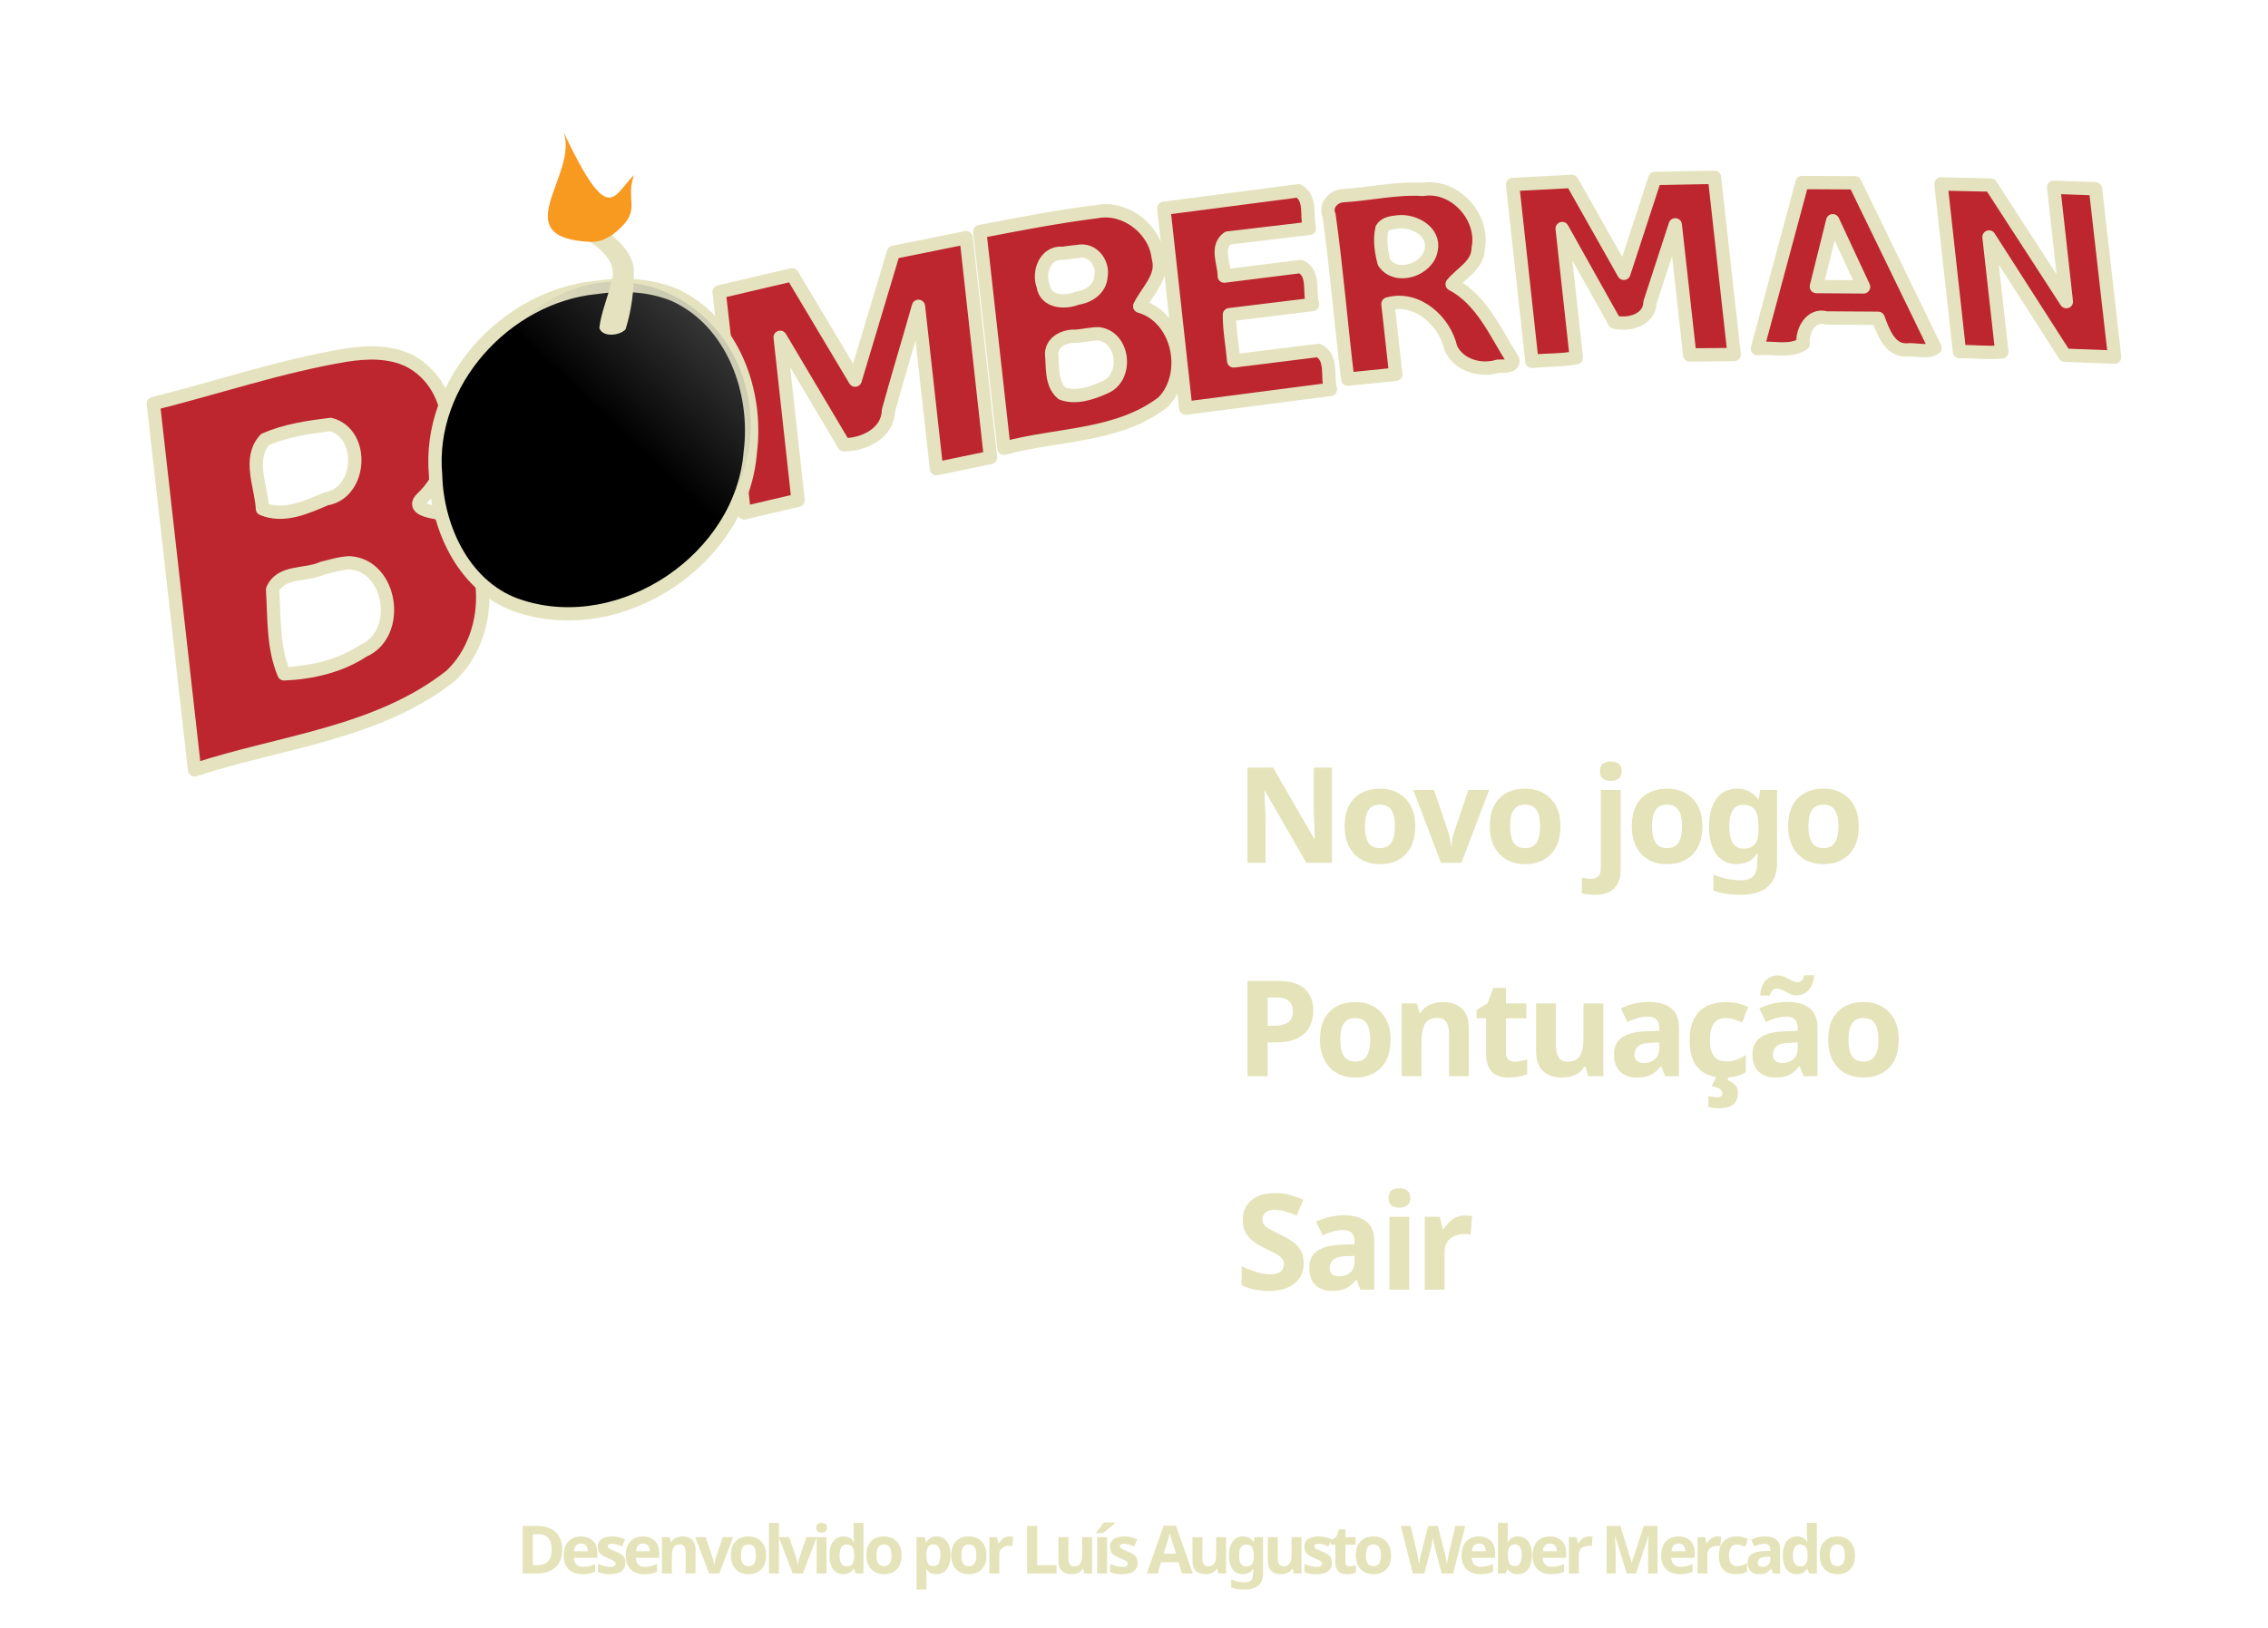
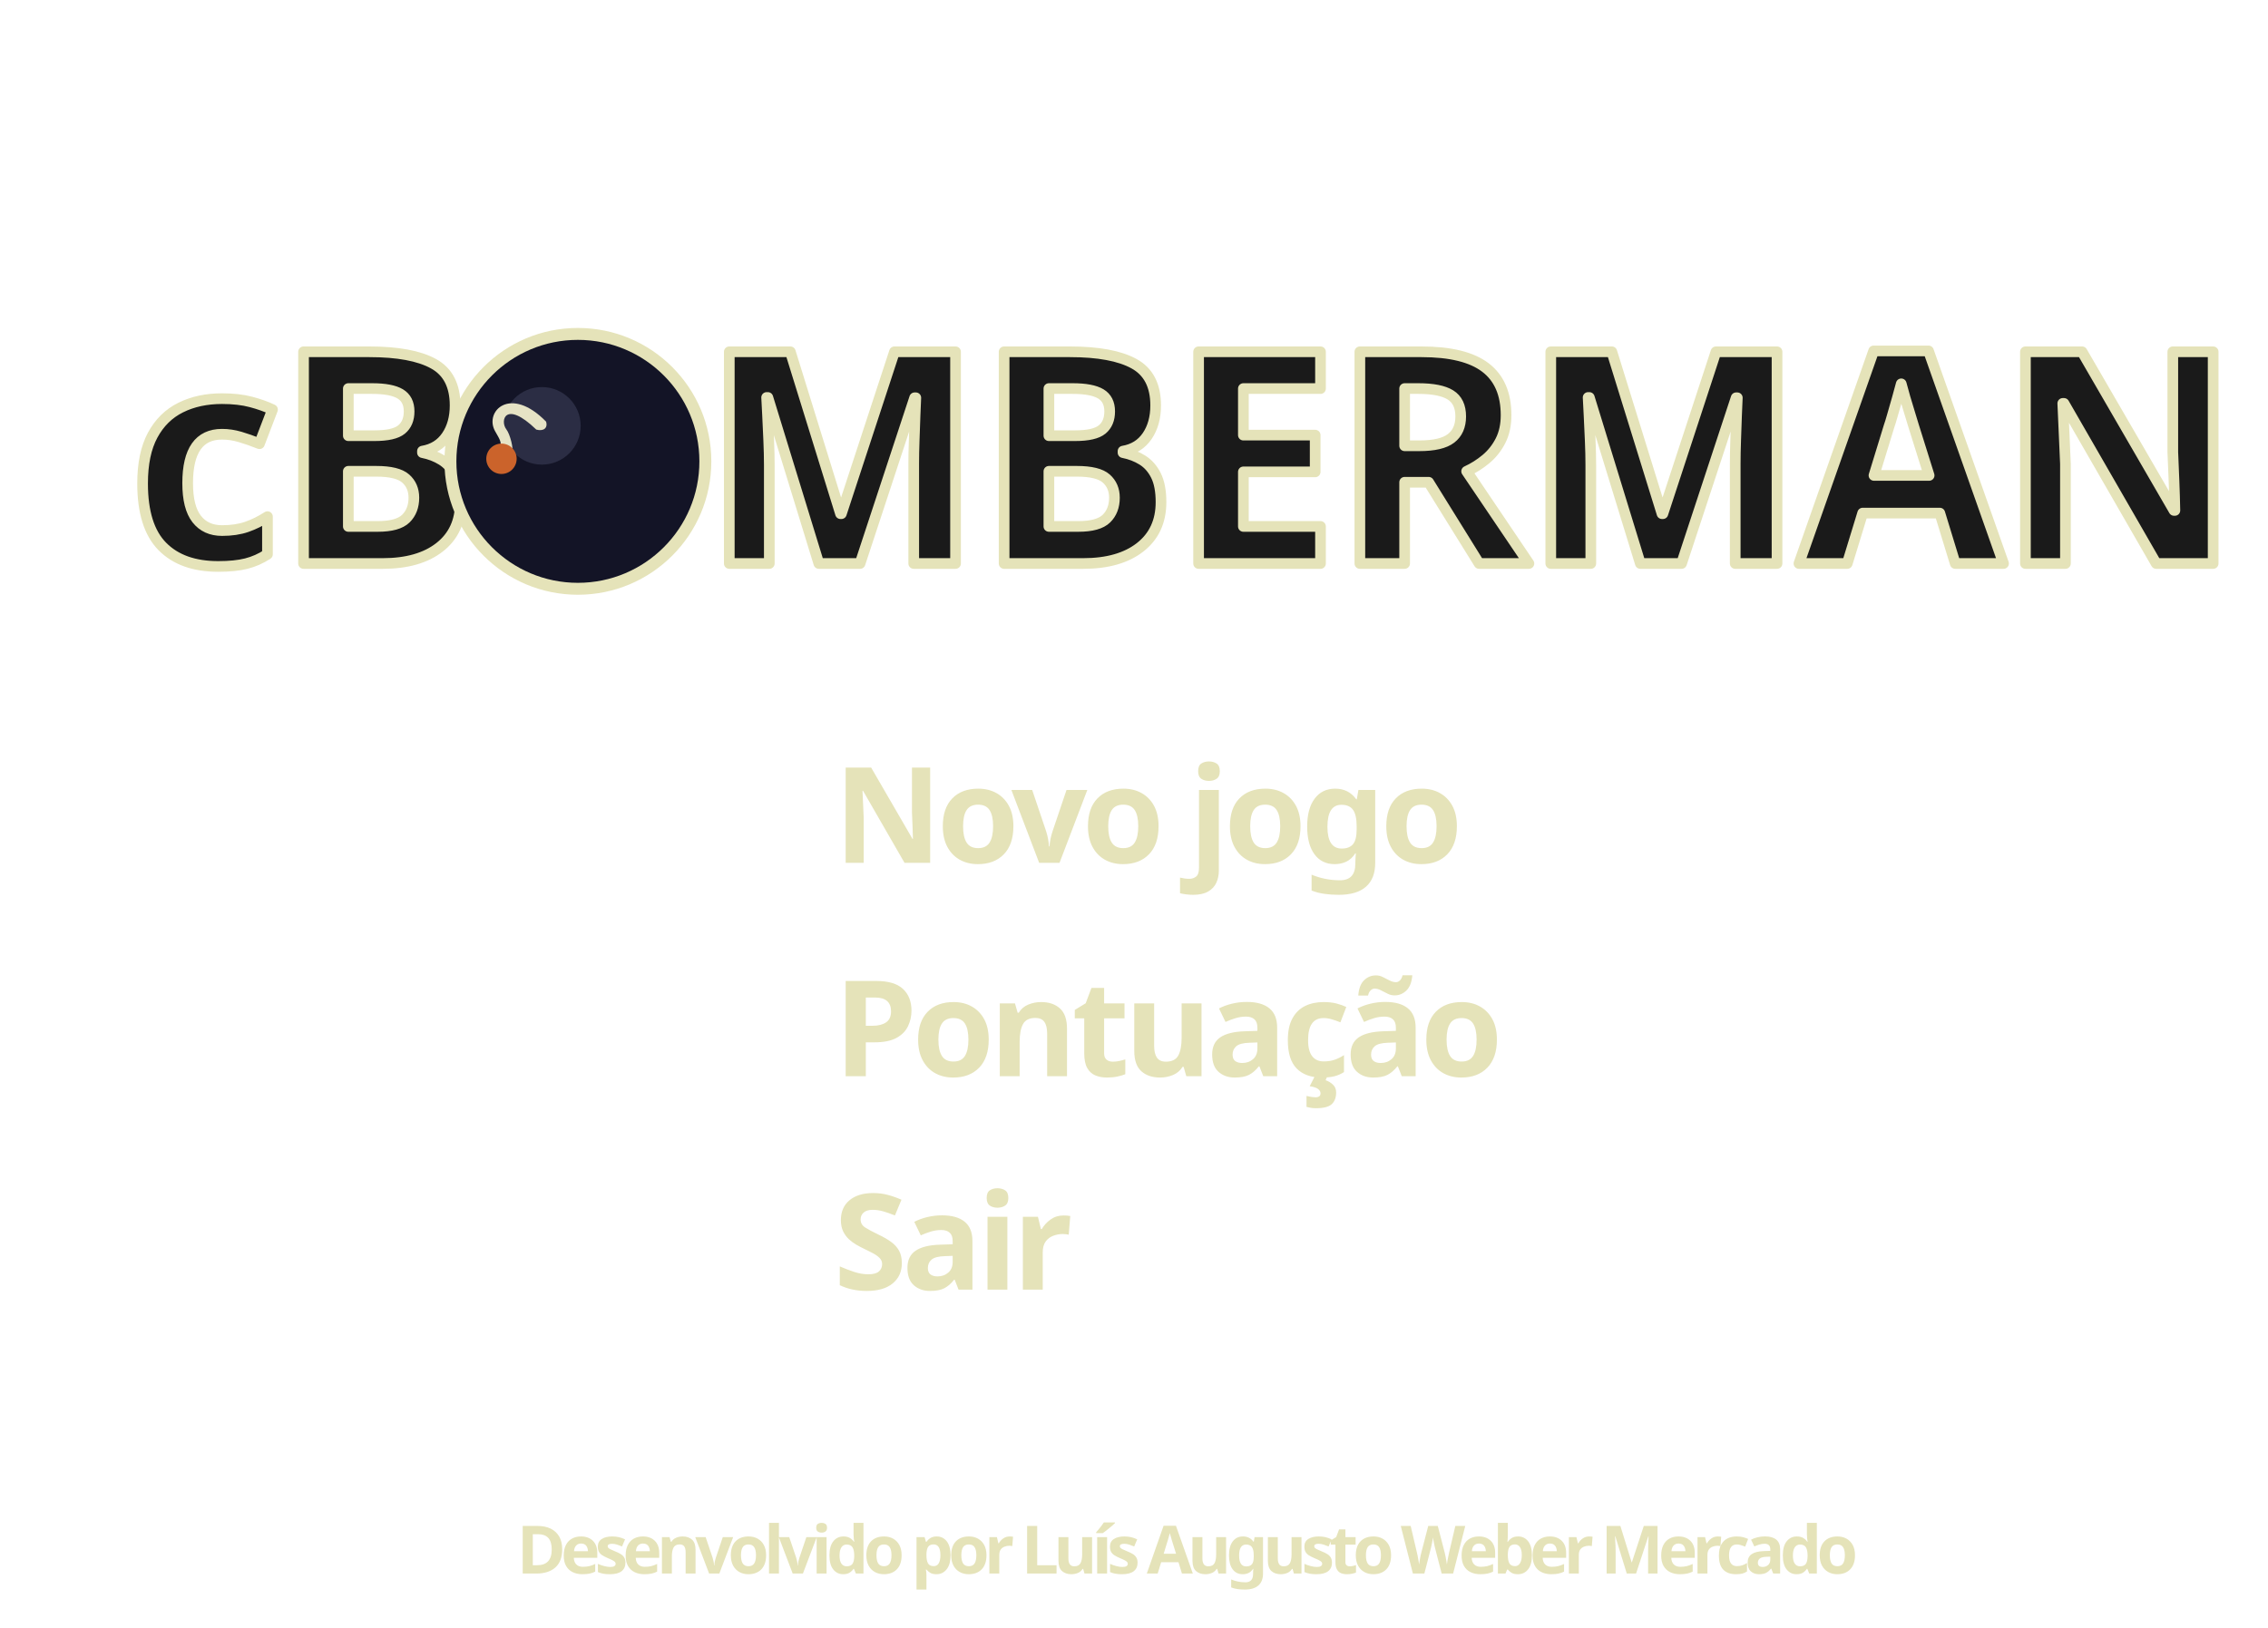
<svg xmlns="http://www.w3.org/2000/svg" xmlns:ns1="http://www.openswatchbook.org/uri/2009/osb" xmlns:xlink="http://www.w3.org/1999/xlink" width="850" height="610" id="svg2" version="1.1">
  <defs id="defs4">
+     <linearGradient id="linearGradient3789" ns1:paint="solid">
+       <stop style="stop-color:#e5e3b9;stop-opacity:1;" offset="0" id="stop3791" />
+     </linearGradient>
    <linearGradient id="linearGradient3862" ns1:paint="solid">
      <stop style="stop-color:#ce8100;stop-opacity:1;" offset="0" id="stop3864" />
    </linearGradient>
    <linearGradient id="linearGradient3856" ns1:paint="solid">
      <stop style="stop-color:#ff0000;stop-opacity:1;" offset="0" id="stop3858" />
    </linearGradient>
    <linearGradient id="linearGradient3846">
      <stop style="stop-color:#999999;stop-opacity:0.343;" offset="0" id="stop3848" />
      <stop style="stop-color:#999999;stop-opacity:0;" offset="1" id="stop3850" />
    </linearGradient>
    <linearGradient xlink:href="#linearGradient3846" id="linearGradient3927" gradientUnits="userSpaceOnUse" x1="-82.687" y1="270.414" x2="-84.416" y2="196.29" />
    <linearGradient xlink:href="#linearGradient3846" id="linearGradient3036" gradientUnits="userSpaceOnUse" x1="-82.687" y1="270.414" x2="-84.416" y2="196.29" />
    <linearGradient xlink:href="#linearGradient3846" id="linearGradient3058" gradientUnits="userSpaceOnUse" x1="-82.687" y1="270.414" x2="-84.416" y2="196.29" />
+     <linearGradient xlink:href="#linearGradient3789" id="linearGradient3793" x1="52.332" y1="615.312" x2="797.668" y2="615.312" gradientUnits="userSpaceOnUse" />
  </defs>
  <g id="layer1" transform="translate(0,-442.3622)">
-     <g id="g3911" transform="translate(-15.16715,-60)">
-       <g transform="matrix(0.9938869,-0.1104031,0.1104031,0.9938869,-41.183,43.79365)" id="text3757" style="font-size:102.527px;font-style:normal;font-weight:normal;line-height:125%;letter-spacing:0px;word-spacing:0px;fill:#bd262f;fill-opacity:1;stroke:#e5e3bf;stroke-width:5;stroke-linejoin:round;stroke-miterlimit:4;stroke-opacity:1;stroke-dasharray:none;font-family:Sans">
-         <path id="path3800" style="font-weight:bold;letter-spacing:-11.31px;fill:#bd262f;fill-opacity:1;stroke:#e5e3bf;stroke-width:5;stroke-linejoin:round;stroke-miterlimit:4;stroke-opacity:1;stroke-dasharray:none;-inkscape-font-specification:Sans Bold" d="m 119.572,608.615 c -24.832,1.376 -49.19,6.74 -73.78,10.1 0.06,46.059 0.119,92.118 0.179,138.176 33.242,-7.005 69.46,-5.927 99.253,-24.4 18.812,-13.96 21.798,-47.047 1.832,-61.312 -2.668,-0.837 -9.648,-2.694 -5.05,-6.122 15.96,-11.834 18.285,-40.195 0.857,-51.754 -6.891,-4.349 -15.34,-5.041 -23.29,-4.687 z m -8.625,25.204 c 12.616,4.913 8.674,26.951 -4.772,27.524 -7.661,2.334 -16.536,5.278 -24.097,1.076 0.54,-8.468 -3.473,-19.256 3.832,-25.698 8.045,-2.535 16.721,-2.811 25.037,-2.903 z m 1.385,52.33 c 15.7,2.781 16.447,28.746 1.475,33.322 -9.351,4.793 -20.145,6.038 -30.523,5.333 -3.063,-10.326 -1.269,-21.376 -0.76,-31.863 3.812,-6.822 13.066,-3.748 19.333,-5.889 3.466,-0.44 6.972,-1.163 10.475,-0.903 z" />
-         <path id="path3804" style="font-weight:bold;letter-spacing:-11.31px;fill:#bd262f;fill-opacity:1;stroke:#e5e3bf;stroke-width:5;stroke-linejoin:round;stroke-miterlimit:4;stroke-opacity:1;stroke-dasharray:none;-inkscape-font-specification:Sans Bold" d="m 327.736,592.969 c -6.519,15.34 -13.038,30.68 -19.557,46.02 -6.359,-13.95 -12.719,-27.899 -19.078,-41.849 -9.311,1.117 -18.622,2.234 -27.933,3.351 0.067,27.797 0.137,55.593 0.205,83.39 6.861,-0.832 13.722,-1.664 20.582,-2.496 0.02,-20.48 0.046,-40.96 0.067,-61.44 6.439,14.223 12.878,28.446 19.318,42.669 7.399,0.886 16.86,-2.514 17.97,-10.837 5.002,-12.616 10.415,-25.064 15.503,-37.645 0,20.411 0,40.823 0,61.235 6.861,-0.65 13.722,-1.299 20.583,-1.949 0.01,-27.637 0.021,-55.274 0.034,-82.911 -9.231,0.821 -18.463,1.641 -27.694,2.462 z" />
-         <path id="path3802" style="font-weight:bold;letter-spacing:-11.31px;fill:#000000;fill-opacity:1;stroke:#e5e3bf;stroke-width:5;stroke-linejoin:round;stroke-miterlimit:4;stroke-opacity:1;stroke-dasharray:none;-inkscape-font-specification:Sans Bold" d="m 215.349,593.745 c -34.034,-0.333 -66.678,28.51 -67.376,63.171 -1.748,20.341 6.357,43.961 26.252,52.608 36.504,16.318 84.367,-8.642 91.892,-47.937 5.446,-22.292 -1.141,-49.627 -21.867,-61.89 -8.779,-4.794 -19.005,-6.298 -28.901,-5.952 z m -2.504,21.588 c 16.716,1.11 26.451,19.866 23.865,35.14 0.949,18.393 -11.017,39.199 -30.446,41.713 -17.267,1.168 -30.462,-17.38 -27.464,-33.569 -1.218,-17.917 8.835,-38.697 27.598,-42.73 2.106,-0.489 4.294,-0.529 6.447,-0.554 z" />
-         <path id="path3806" style="font-weight:bold;letter-spacing:-11.31px;fill:#bd262f;fill-opacity:1;stroke:#e5e3bf;stroke-width:5;stroke-linejoin:round;stroke-miterlimit:4;stroke-opacity:1;stroke-dasharray:none;-inkscape-font-specification:Sans Bold" d="m 405.02,586.226 c -14.79,0.189 -29.538,1.429 -44.277,2.574 0.012,27.253 0.025,54.506 0.035,81.759 20.369,-3.263 42.681,0.533 61.164,-10.572 11.448,-9.411 9.408,-30.971 -4.702,-36.76 3.435,-5.479 10.211,-9.916 8.924,-17.272 0.012,-10.841 -10.222,-20.712 -21.143,-19.729 z m -8.65,14.073 c 5.605,-0.651 9.242,5.317 7.654,10.297 -0.857,4.668 -5.452,6.943 -9.777,7.063 -4.729,1.385 -11.962,0.144 -12.122,-5.965 -1.432,-5.345 2.243,-12.644 8.56,-11.348 1.895,0.009 3.79,-0.114 5.684,-0.045 z m 4.428,31.509 c 9.488,2.288 9.197,17.735 -0.068,20.251 -4.99,1.594 -11.164,2.946 -15.995,0.48 -3.866,-4.056 -2.309,-10.427 -2.265,-15.48 0.982,-4.625 5.993,-5.936 10.072,-5.251 2.745,0.069 5.532,-0.305 8.257,-2.6e-4 z" />
-         <path id="path3808" style="font-weight:bold;letter-spacing:-11.31px;fill:#bd262f;fill-opacity:1;stroke:#e5e3bf;stroke-width:5;stroke-linejoin:round;stroke-miterlimit:4;stroke-opacity:1;stroke-dasharray:none;-inkscape-font-specification:Sans Bold" d="m 430.259,587.752 c -0.032,25.129 -0.064,50.257 -0.096,75.386 18.225,-0.343 36.449,-0.686 54.674,-1.029 -0.855,-4.941 2.307,-11.692 -2.894,-15.019 -10.656,0.139 -21.312,0.279 -31.968,0.418 0.16,-5.799 -0.339,-11.618 0.322,-17.399 10.463,-0.118 20.926,-0.236 31.389,-0.354 -0.867,-4.76 2.194,-11.679 -2.901,-14.661 -9.603,0.138 -19.207,0.275 -28.81,0.413 0.6,-4.619 -2.116,-11.07 2.894,-14.022 10.27,-0.074 20.54,-0.15 30.81,-0.225 -0.731,-4.764 2.104,-11.044 -2.573,-14.473 -16.949,0.322 -33.898,0.643 -50.847,0.965 z" />
-         <path id="path3810" style="font-weight:bold;letter-spacing:-11.31px;fill:#bd262f;fill-opacity:1;stroke:#e5e3bf;stroke-width:5;stroke-linejoin:round;stroke-miterlimit:4;stroke-opacity:1;stroke-dasharray:none;-inkscape-font-specification:Sans Bold" d="m 497.423,590.455 c -3.63,-0.126 -7.035,2.985 -5.898,6.757 0.588,20.598 -0.071,41.213 0.169,61.818 6.033,0.059 12.066,0.118 18.099,0.176 0,-8.844 0,-17.687 0,-26.531 11.131,-1.864 20.479,8.692 21.576,19.057 2.285,6.811 10.177,9.96 16.854,8.678 1.803,0.198 6.157,1.006 5.764,-1.746 -5.324,-10.824 -8.972,-23.586 -19.455,-30.72 3.924,-3.868 10.369,-5.952 11.162,-12.187 3.646,-11.411 -5.991,-24.88 -18.159,-24.341 -9.949,-1.737 -20.087,-0.42 -30.111,-0.962 z m 19.568,12.046 c 5.985,0.034 13.325,5.112 11.135,11.811 -2.147,7.319 -14.321,9.913 -18.069,2.703 -0.613,-4.168 -0.756,-8.814 0.66,-12.748 1.497,-1.865 4.123,-1.744 6.274,-1.766 z" />
-         <path id="path3812" style="font-weight:bold;letter-spacing:-11.31px;fill:#bd262f;fill-opacity:1;stroke:#e5e3bf;stroke-width:5;stroke-linejoin:round;stroke-miterlimit:4;stroke-opacity:1;stroke-dasharray:none;-inkscape-font-specification:Sans Bold" d="m 561.033,660.01 c 5.577,0.028 11.141,0.926 16.719,0.455 0.02,-16.226 0.039,-32.453 0.057,-48.679 5.213,12.34 10.426,24.681 15.639,37.021 5.151,1.919 13.107,0.647 14.002,-5.817 4.214,-9.302 8.427,-18.603 12.641,-27.905 0,16.359 0,32.718 0,49.077 5.526,0.559 11.051,1.118 16.577,1.678 0,-22.283 0,-44.565 0,-66.848 -7.421,-0.682 -14.842,-1.365 -22.264,-2.047 -5.156,11.355 -10.312,22.709 -15.468,34.064 -5.175,-12.132 -10.35,-24.264 -15.525,-36.395 -7.421,-0.436 -14.842,-0.872 -22.264,-1.308 -0.039,22.235 -0.076,44.471 -0.114,66.706 z" />
-         <path id="path3814" style="font-weight:bold;letter-spacing:-11.31px;fill:#bd262f;fill-opacity:1;stroke:#e5e3bf;stroke-width:5;stroke-linejoin:round;stroke-miterlimit:4;stroke-opacity:1;stroke-dasharray:none;-inkscape-font-specification:Sans Bold" d="m 645.553,664.625 c 5.739,-0.104 11.735,2.845 17.256,0.133 -0.108,-4.837 4.269,-11.063 9.629,-8.743 6.451,0.76 12.902,1.521 19.353,2.281 1.311,5.095 2.881,12.432 9.28,12.975 3.452,-0.024 7.869,2.128 10.704,0.409 -7.681,-21.612 -15.361,-43.223 -23.042,-64.834 -6.55,-0.762 -13.1,-1.524 -19.649,-2.287 -7.844,20.022 -15.688,40.043 -23.531,60.065 z m 42.117,-18.639 c -5.858,-0.691 -11.717,-1.383 -17.575,-2.074 2.943,-7.95 5.885,-15.9 8.828,-23.85 2.916,8.641 5.832,17.283 8.748,25.924 z" />
-         <path id="path3816" style="font-weight:bold;letter-spacing:-11.31px;fill:#bd262f;fill-opacity:1;stroke:#e5e3bf;stroke-width:5;stroke-linejoin:round;stroke-miterlimit:4;stroke-opacity:1;stroke-dasharray:none;-inkscape-font-specification:Sans Bold" d="m 720.694,674.049 c 5.272,0.543 10.472,1.779 15.784,1.903 -0.01,-14.453 -0.018,-28.907 -0.027,-43.36 7.781,15.731 15.561,31.462 23.342,47.192 6.164,0.92 12.327,1.84 18.491,2.76 -0.054,-21.18 -0.107,-42.36 -0.161,-63.54 -5.181,-0.759 -10.362,-1.519 -15.543,-2.278 0,14.382 0,28.764 0,43.146 -7.781,-15.525 -15.561,-31.051 -23.342,-46.576 -6.164,-0.822 -12.327,-1.644 -18.491,-2.465 -0.018,21.073 -0.037,42.145 -0.054,63.218 z" />
-       </g>
-       <path transform="translate(-2.324156,502.3622)" d="m 280.448,171.163 c 0,25.672 -19.771,46.483 -44.159,46.483 -24.388,0 -44.159,-20.811 -44.159,-46.483 0,-25.672 19.771,-46.483 44.159,-46.483 24.388,0 44.159,20.811 44.159,46.483 z" id="path3840" style="fill:#000000;fill-opacity:1;stroke:none" />
-       <path transform="matrix(-0.4877316,-0.4735423,0.4462091,-0.5176084,117.292,724.8349)" d="m -6.198,197.503 c 0,42.359 -34.338,76.697 -76.697,76.697 -42.359,0 -76.697,-34.338 -76.697,-76.697 0,-0.009 0,-0.018 0,-0.028 l 76.697,0.028 z" id="path3844" style="fill:url(#linearGradient3058);fill-opacity:1;stroke:none" />
-       <path id="path3854" d="m 234.535,591.854 c 7.134,4.514 11.843,9.49 9.841,15.745 -1.511,6.869 -3.901,11.664 -4.592,17.713 1.208,3.679 7.77,2.851 9.841,0.492 2.296,-7.435 3.116,-14.542 3.116,-21.813 -0.152,-7.328 -7.311,-13.472 -13.941,-17.057 -1.421,1.64 -2.843,3.28 -4.264,4.92 z" style="fill:#e5e3bf;fill-opacity:1;stroke:none" />
-       <path id="rect3908" d="m 226.387,551.935 c 17.065,35.921 18.394,23.951 26.373,16.049 -3.652,10.514 4.024,13.334 -8.451,22.657 -2.566,1.304 -3.59,2.351 -7.854,2.394 -32.545,-1.481 -4.289,-25.094 -10.068,-41.1 z" style="fill:#f89920;fill-opacity:1;stroke:none" />
+     <text xml:space="preserve" style="font-size:69.462px;font-style:normal;font-weight:normal;line-height:125%;letter-spacing:0px;word-spacing:0px;fill:#1a1a1a;fill-opacity:1;stroke:#e5e3b9;font-family:Sans;stroke-opacity:1;stroke-linejoin:round;stroke-width:4;stroke-miterlimit:4;stroke-dasharray:none" x="48.442" y="653.6" id="text3017">
+       <tspan id="tspan3019" x="48.442" y="653.6" style="font-size:111.139px;font-style:normal;font-variant:normal;font-weight:bold;font-stretch:normal;letter-spacing:-1.801px;font-family:Cantarell;-inkscape-font-specification:Cantarell Bold;fill:#1a1a1a;fill-opacity:1;stroke:#e5e3b9;stroke-opacity:1;stroke-linejoin:round;stroke-width:4;stroke-miterlimit:4;stroke-dasharray:none">cBOMBERMAN</tspan>
+     </text>
+     <path style="fill:#e5e3b9;fill-opacity:1;stroke:#e5e3b9;stroke-opacity:1;stroke-width:1.211;stroke-miterlimit:4;stroke-dasharray:none" id="path3236-0-5" d="m 56.574,41.691 c 0,8.029 -6.509,14.537 -14.537,14.537 -8.029,0 -14.537,-6.509 -14.537,-14.537 0,-8.029 6.509,-14.537 14.537,-14.537 8.029,0 14.537,6.509 14.537,14.537 z" transform="matrix(3.302408,0,0,3.302408,77.75543,477.6306)" />
+     <g id="g4196" transform="translate(0,2.853206)">
+       <path transform="matrix(3.13253,0,0,3.13253,84.89644,481.8599)" d="m 56.574,41.691 c 0,8.029 -6.509,14.537 -14.537,14.537 -8.029,0 -14.537,-6.509 -14.537,-14.537 0,-8.029 6.509,-14.537 14.537,-14.537 8.029,0 14.537,6.509 14.537,14.537 z" id="path3236-0" style="fill:#131426;fill-opacity:1;stroke:none" />
+       <path transform="translate(161.0532,557.4564)" d="m 56.574,41.691 c 0,8.029 -6.509,14.537 -14.537,14.537 -8.029,0 -14.537,-6.509 -14.537,-14.537 0,-8.029 6.509,-14.537 14.537,-14.537 8.029,0 14.537,6.509 14.537,14.537 z" id="path3236" style="fill:#2b2d44;fill-opacity:1;stroke:none" />
+       <path id="path3232" d="m 200.987,600.549 c -11.721,-11.32 -13.65,-3.216 -11.239,-0.117 1.472,1.892 2.853,7.66 2.131,8.524 l -4.379,-1.226 c 0.599,-2.752 -0.35,-3.655 -2.001,-6.673 -4.01,-7.33 5.726,-17.251 19.166,-3.486 0.741,2.532 -1.092,3.685 -3.678,2.978 z" style="fill:#e6e3c5;fill-opacity:1;stroke:none" />
+       <path transform="translate(162.1041,558.157)" d="m 31.527,53.339 c 0,3.144 -2.549,5.692 -5.692,5.692 -3.144,0 -5.692,-2.549 -5.692,-5.692 0,-3.144 2.549,-5.692 5.692,-5.692 3.144,0 5.692,2.549 5.692,5.692 z" id="path3234" style="fill:#cb632b;fill-opacity:1;stroke:none" />
    </g>
-     <text xml:space="preserve" style="font-size:40px;font-style:normal;font-weight:normal;line-height:160%;letter-spacing:0px;word-spacing:0px;fill:#e5e3b9;fill-opacity:1;stroke:none;font-family:Sans" x="463.051" y="765.808" id="text3929">
-       <tspan id="tspan3931" x="463.051" y="765.808" style="font-size:50px;font-style:normal;font-variant:normal;font-weight:bold;font-stretch:normal;text-align:start;line-height:160%;letter-spacing:-2px;text-anchor:start;fill:#e5e3b9;fill-opacity:1;stroke:none;font-family:Cantarell;-inkscape-font-specification:Cantarell Bold">Novo jogo</tspan>
-       <tspan x="463.051" y="845.808" id="tspan3933" style="font-size:50px;font-style:normal;font-variant:normal;font-weight:bold;font-stretch:normal;text-align:start;line-height:160%;letter-spacing:-2px;text-anchor:start;fill:#e5e3b9;fill-opacity:1;stroke:none;font-family:Cantarell;-inkscape-font-specification:Cantarell Bold">Pontuação</tspan>
-       <tspan x="463.051" y="925.808" id="tspan3935" style="font-size:50px;font-style:normal;font-variant:normal;font-weight:bold;font-stretch:normal;text-align:start;line-height:160%;letter-spacing:-2px;text-anchor:start;fill:#e5e3b9;fill-opacity:1;stroke:none;font-family:Cantarell;-inkscape-font-specification:Cantarell Bold">Sair</tspan>
+     <text xml:space="preserve" style="font-size:40px;font-style:normal;font-weight:normal;text-align:start;line-height:160%;letter-spacing:0px;word-spacing:0px;text-anchor:start;fill:#e5e3b9;fill-opacity:1;stroke:none;font-family:Sans" x="312.445" y="765.808" id="text3929">
+       <tspan id="tspan3931" x="312.445" y="765.808" style="font-size:50px;font-style:normal;font-variant:normal;font-weight:bold;font-stretch:normal;text-align:start;line-height:160%;letter-spacing:-2px;text-anchor:start;fill:#e5e3b9;fill-opacity:1;stroke:none;font-family:Cantarell;-inkscape-font-specification:Cantarell Bold">Novo jogo</tspan>
+       <tspan x="312.445" y="845.808" id="tspan3933" style="font-size:50px;font-style:normal;font-variant:normal;font-weight:bold;font-stretch:normal;text-align:start;line-height:160%;letter-spacing:-2px;text-anchor:start;fill:#e5e3b9;fill-opacity:1;stroke:none;font-family:Cantarell;-inkscape-font-specification:Cantarell Bold">Pontuação</tspan>
+       <tspan x="312.445" y="925.808" id="tspan3935" style="font-size:50px;font-style:normal;font-variant:normal;font-weight:bold;font-stretch:normal;text-align:start;line-height:160%;letter-spacing:-2px;text-anchor:start;fill:#e5e3b9;fill-opacity:1;stroke:none;font-family:Cantarell;-inkscape-font-specification:Cantarell Bold">Sair</tspan>
    </text>
    <text xml:space="preserve" style="font-size:27.795px;font-style:normal;font-weight:normal;line-height:200%;letter-spacing:0px;word-spacing:0px;fill:#e5e3b9;fill-opacity:1;stroke:none;font-family:Sans" x="193.652" y="1032.249" id="text3929-0">
      <tspan x="193.652" y="1032.249" id="tspan3935-0" style="font-size:25px;font-style:normal;font-variant:normal;font-weight:bold;font-stretch:normal;text-align:start;line-height:200%;letter-spacing:-2px;text-anchor:start;fill:#e5e3b9;fill-opacity:1;stroke:none;font-family:Cantarell;-inkscape-font-specification:Cantarell Bold">Desenvolvido por Luís Augusto Weber Mercado</tspan>
    </text>
  </g>
</svg>
